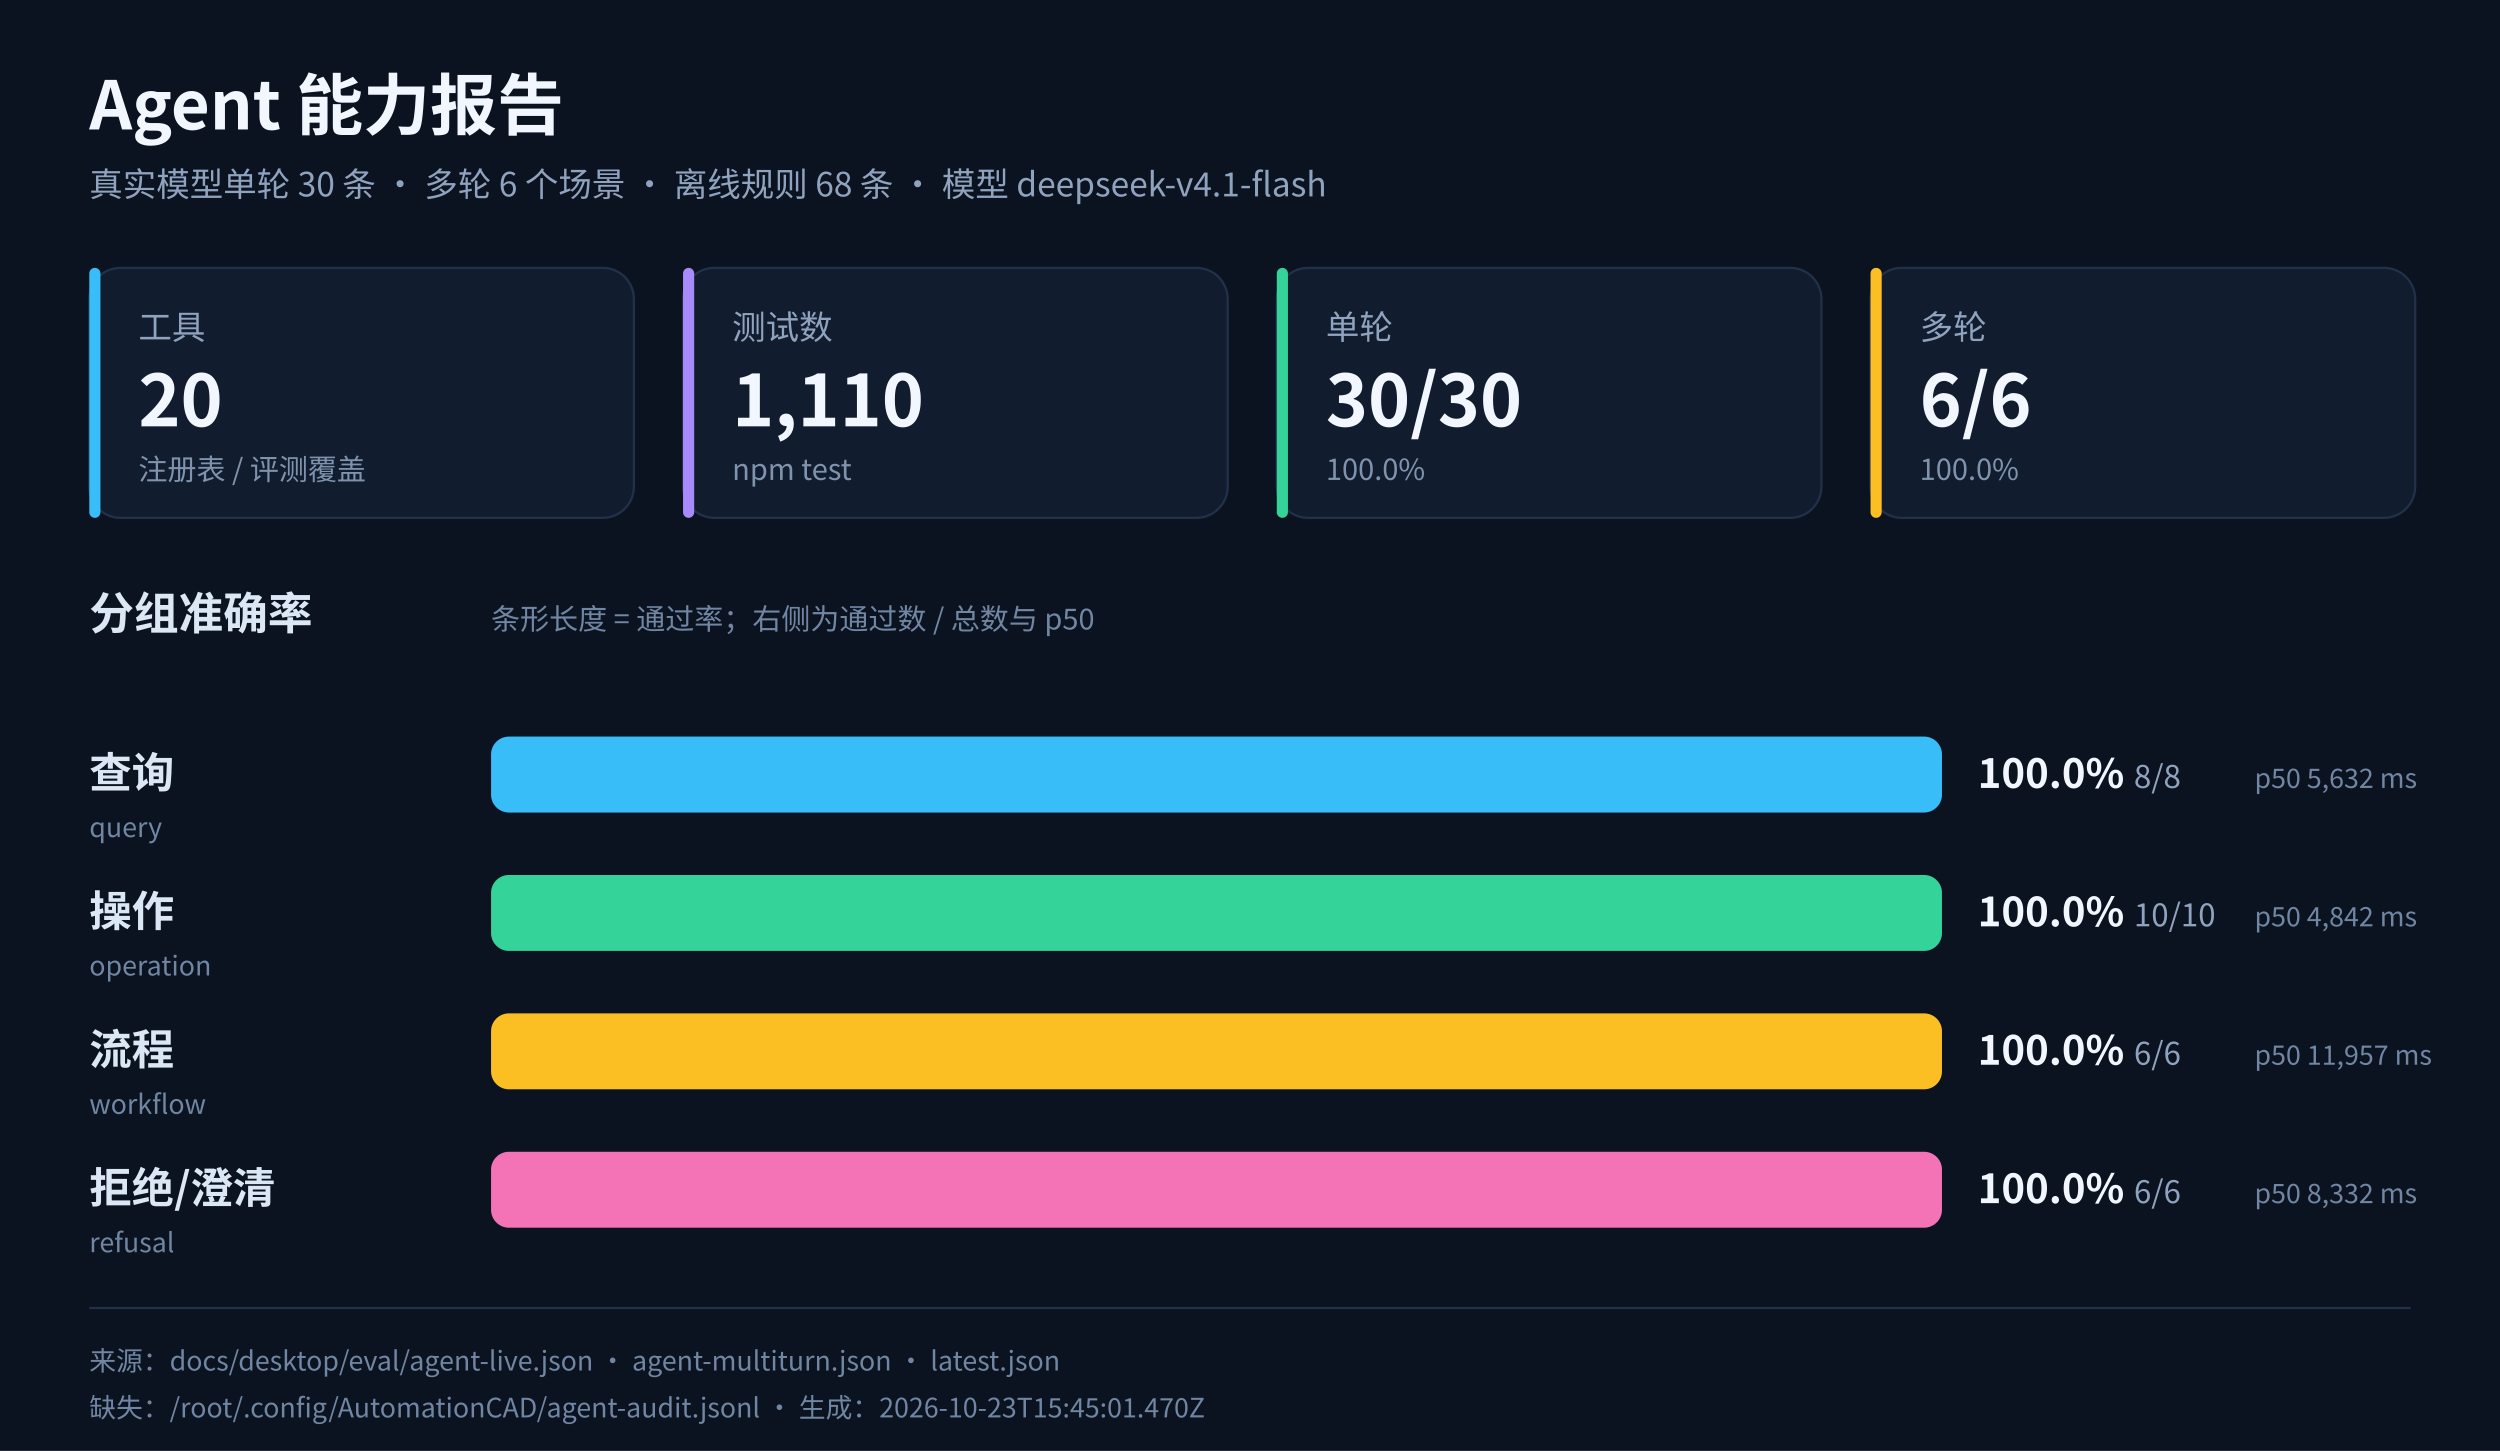
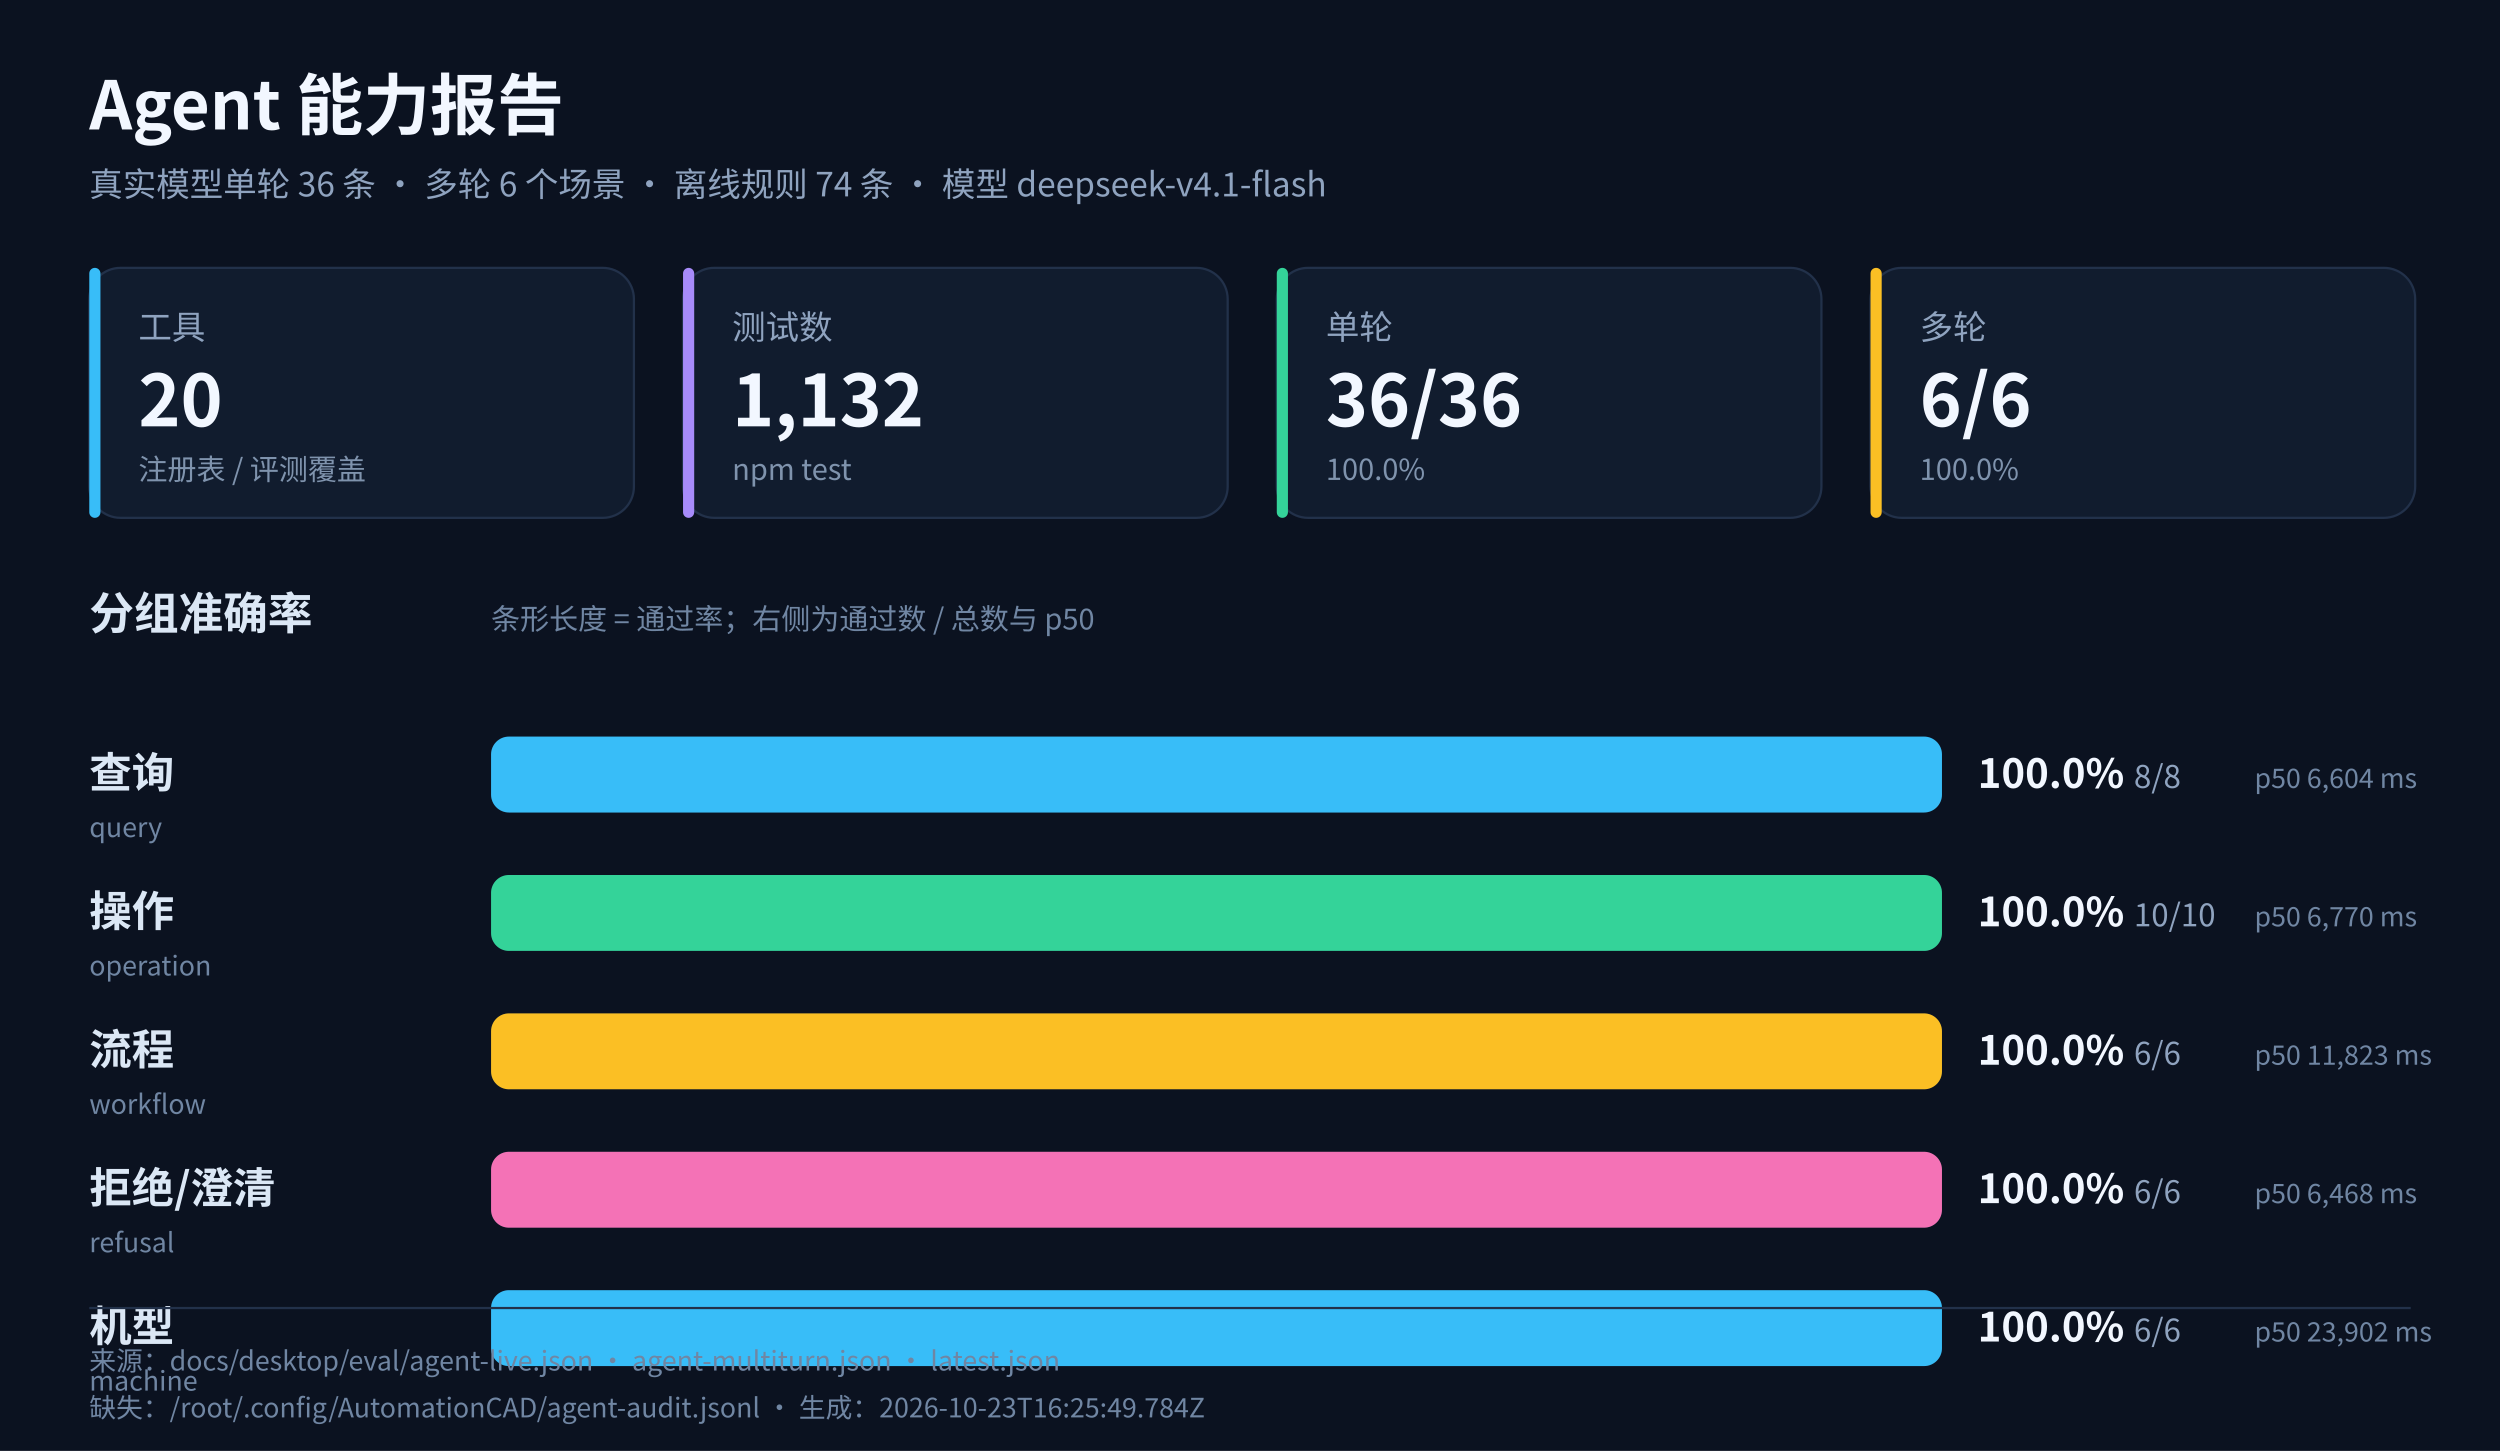
<svg xmlns="http://www.w3.org/2000/svg" width="1120" height="650" viewBox="0 0 1120 650" role="img" aria-labelledby="title desc">
  <style>
    text { font-family: "Noto Sans CJK SC", "Microsoft YaHei", "PingFang SC", "Source Han Sans SC", sans-serif; }
    .mono { font-family: "JetBrains Mono", "Cascadia Code", "Consolas", monospace; }
  </style>
  <rect width="1120" height="650" fill="#0b1220" />
  <text x="40" y="58" fill="#f2f7ff" font-size="30" font-weight="700">Agent 能力报告</text>
-   <text x="40" y="88" fill="#8fa3bf" font-size="15">真实模型单轮 30 条 · 多轮 6 个场景 · 离线规则 68 条 · 模型 deepseek-v4.1-flash</text>
+   <text x="40" y="88" fill="#8fa3bf" font-size="15">真实模型单轮 36 条 · 多轮 6 个场景 · 离线规则 74 条 · 模型 deepseek-v4.1-flash</text>
  <g>
    <rect x="40" y="120" width="244" height="112" rx="14" fill="#111c2e" stroke="#22314a" />
    <rect x="40" y="120" width="5" height="112" rx="2.5" fill="#38bdf8" />
    <text x="62" y="152" fill="#8fa3bf" font-size="15">工具</text>
    <text x="62" y="191" fill="#f2f7ff" font-size="32" font-weight="700">20</text>
    <text x="62" y="215" fill="#7f93ad" font-size="13">注册表 / 评测覆盖</text>
  </g>
  <g>
    <rect x="306" y="120" width="244" height="112" rx="14" fill="#111c2e" stroke="#22314a" />
    <rect x="306" y="120" width="5" height="112" rx="2.5" fill="#a78bfa" />
    <text x="328" y="152" fill="#8fa3bf" font-size="15">测试数</text>
-     <text x="328" y="191" fill="#f2f7ff" font-size="32" font-weight="700">1,110</text>
+     <text x="328" y="191" fill="#f2f7ff" font-size="32" font-weight="700">1,132</text>
    <text x="328" y="215" fill="#7f93ad" font-size="13">npm test</text>
  </g>
  <g>
    <rect x="572" y="120" width="244" height="112" rx="14" fill="#111c2e" stroke="#22314a" />
    <rect x="572" y="120" width="5" height="112" rx="2.5" fill="#34d399" />
    <text x="594" y="152" fill="#8fa3bf" font-size="15">单轮</text>
-     <text x="594" y="191" fill="#f2f7ff" font-size="32" font-weight="700">30/30</text>
+     <text x="594" y="191" fill="#f2f7ff" font-size="32" font-weight="700">36/36</text>
    <text x="594" y="215" fill="#7f93ad" font-size="13">100.0%</text>
  </g>
  <g>
    <rect x="838" y="120" width="244" height="112" rx="14" fill="#111c2e" stroke="#22314a" />
    <rect x="838" y="120" width="5" height="112" rx="2.5" fill="#fbbf24" />
    <text x="860" y="152" fill="#8fa3bf" font-size="15">多轮</text>
    <text x="860" y="191" fill="#f2f7ff" font-size="32" font-weight="700">6/6</text>
    <text x="860" y="215" fill="#7f93ad" font-size="13">100.0%</text>
  </g>
  <text x="40" y="282" fill="#dbe7f5" font-size="20" font-weight="700">分组准确率</text>
  <text x="220" y="282" fill="#7086a3" font-size="13">条形长度 = 通过率；右侧为通过数 / 总数与 p50</text>
  <g>
    <text x="40" y="353" fill="#dbe7f5" font-size="19" font-weight="600">查询</text>
    <text x="40" y="375" fill="#7086a3" font-size="12">query</text>
    <rect x="220" y="330" width="650" height="34" rx="8" fill="#172539" />
    <rect x="220" y="330" width="650" height="34" rx="8" fill="#38bdf8" />
    <text x="886" y="353" fill="#f2f7ff" font-size="18" font-weight="700">100.0%</text>
    <text x="956" y="353" fill="#8fa3bf" font-size="14">8/8</text>
-     <text x="1010" y="353" fill="#7086a3" font-size="12">p50 5,632 ms</text>
+     <text x="1010" y="353" fill="#7086a3" font-size="12">p50 6,604 ms</text>
  </g>
  <g>
    <text x="40" y="415" fill="#dbe7f5" font-size="19" font-weight="600">操作</text>
    <text x="40" y="437" fill="#7086a3" font-size="12">operation</text>
    <rect x="220" y="392" width="650" height="34" rx="8" fill="#172539" />
    <rect x="220" y="392" width="650" height="34" rx="8" fill="#34d399" />
    <text x="886" y="415" fill="#f2f7ff" font-size="18" font-weight="700">100.0%</text>
    <text x="956" y="415" fill="#8fa3bf" font-size="14">10/10</text>
-     <text x="1010" y="415" fill="#7086a3" font-size="12">p50 4,842 ms</text>
+     <text x="1010" y="415" fill="#7086a3" font-size="12">p50 6,770 ms</text>
  </g>
  <g>
    <text x="40" y="477" fill="#dbe7f5" font-size="19" font-weight="600">流程</text>
    <text x="40" y="499" fill="#7086a3" font-size="12">workflow</text>
    <rect x="220" y="454" width="650" height="34" rx="8" fill="#172539" />
    <rect x="220" y="454" width="650" height="34" rx="8" fill="#fbbf24" />
    <text x="886" y="477" fill="#f2f7ff" font-size="18" font-weight="700">100.0%</text>
    <text x="956" y="477" fill="#8fa3bf" font-size="14">6/6</text>
-     <text x="1010" y="477" fill="#7086a3" font-size="12">p50 11,957 ms</text>
+     <text x="1010" y="477" fill="#7086a3" font-size="12">p50 11,823 ms</text>
  </g>
  <g>
    <text x="40" y="539" fill="#dbe7f5" font-size="19" font-weight="600">拒绝/澄清</text>
    <text x="40" y="561" fill="#7086a3" font-size="12">refusal</text>
    <rect x="220" y="516" width="650" height="34" rx="8" fill="#172539" />
    <rect x="220" y="516" width="650" height="34" rx="8" fill="#f472b6" />
    <text x="886" y="539" fill="#f2f7ff" font-size="18" font-weight="700">100.0%</text>
    <text x="956" y="539" fill="#8fa3bf" font-size="14">6/6</text>
-     <text x="1010" y="539" fill="#7086a3" font-size="12">p50 8,332 ms</text>
+     <text x="1010" y="539" fill="#7086a3" font-size="12">p50 6,468 ms</text>
+   </g>
+   <g>
+     <text x="40" y="601" fill="#dbe7f5" font-size="19" font-weight="600">机型</text>
+     <text x="40" y="623" fill="#7086a3" font-size="12">machine</text>
+     <rect x="220" y="578" width="650" height="34" rx="8" fill="#172539" />
+     <rect x="220" y="578" width="650" height="34" rx="8" fill="#38bdf8" />
+     <text x="886" y="601" fill="#f2f7ff" font-size="18" font-weight="700">100.0%</text>
+     <text x="956" y="601" fill="#8fa3bf" font-size="14">6/6</text>
+     <text x="1010" y="601" fill="#7086a3" font-size="12">p50 23,902 ms</text>
  </g>
  <line x1="40" y1="586" x2="1080" y2="586" stroke="#22314a" />
  <text x="40" y="614" fill="#7086a3" font-size="12">来源：docs/desktop/eval/agent-live.json · agent-multiturn.json · latest.json</text>
-   <text x="40" y="635" fill="#7086a3" font-size="12">缺失：/root/.config/AutomationCAD/agent-audit.jsonl · 生成：2026-10-23T15:45:01.470Z</text>
+   <text x="40" y="635" fill="#7086a3" font-size="12">缺失：/root/.config/AutomationCAD/agent-audit.jsonl · 生成：2026-10-23T16:25:49.784Z</text>
</svg>
